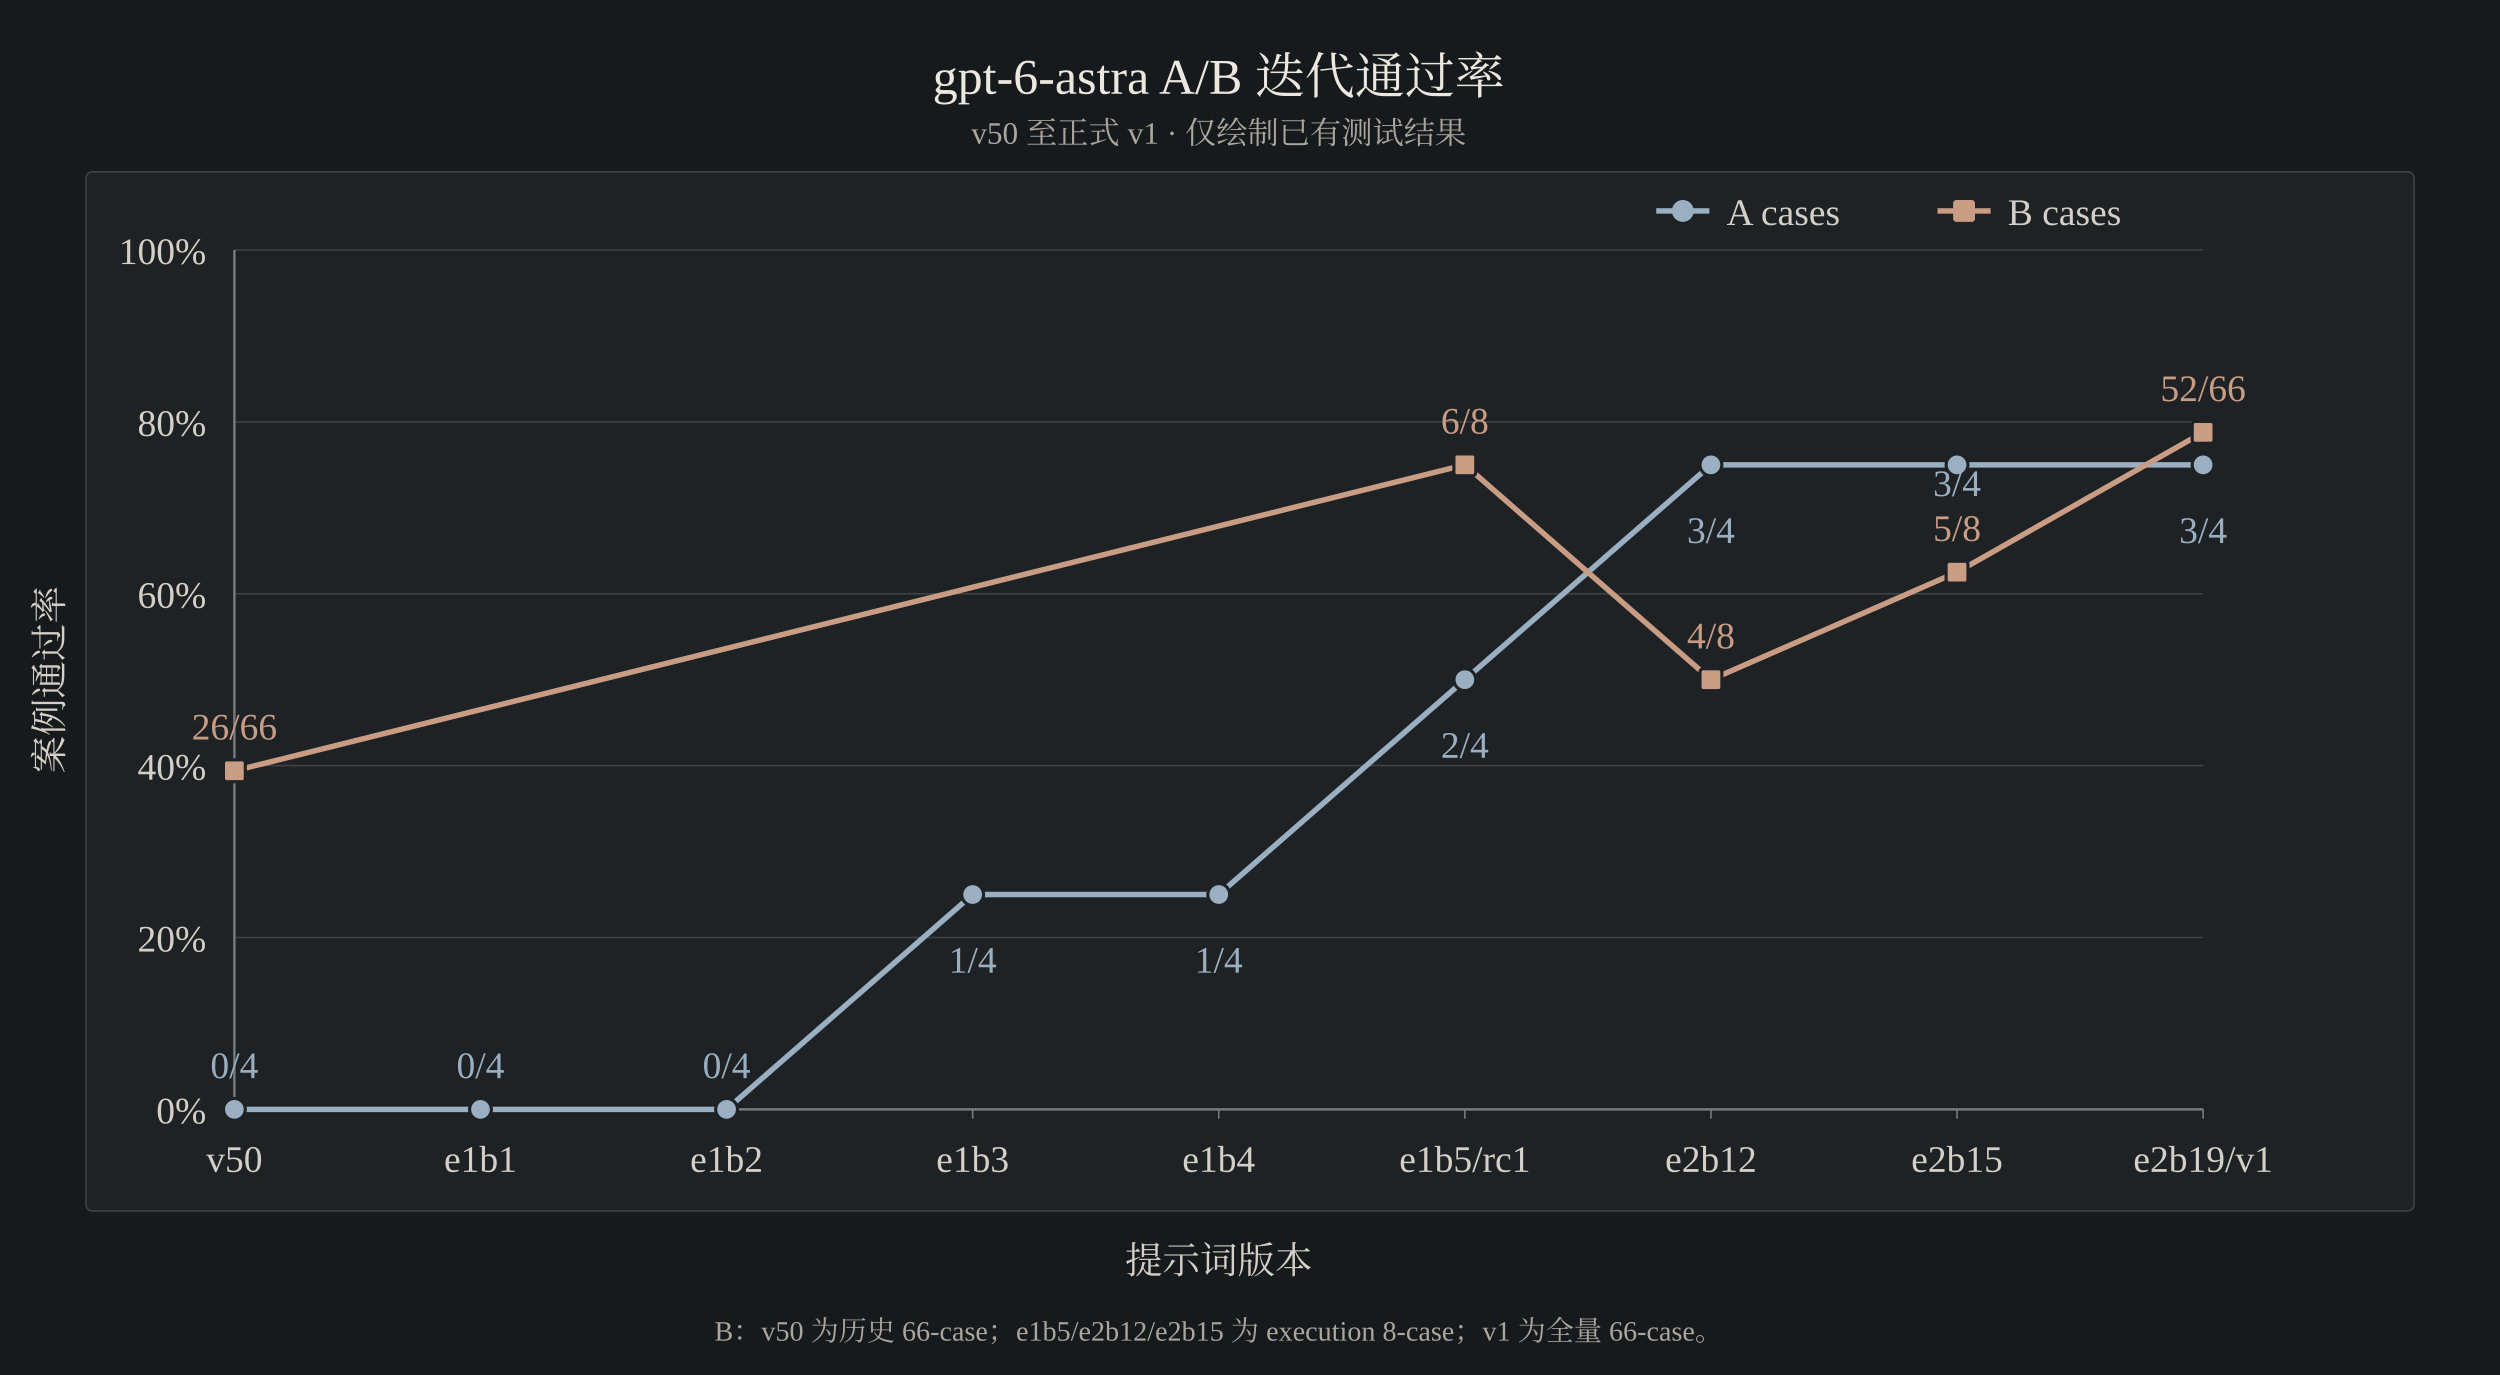
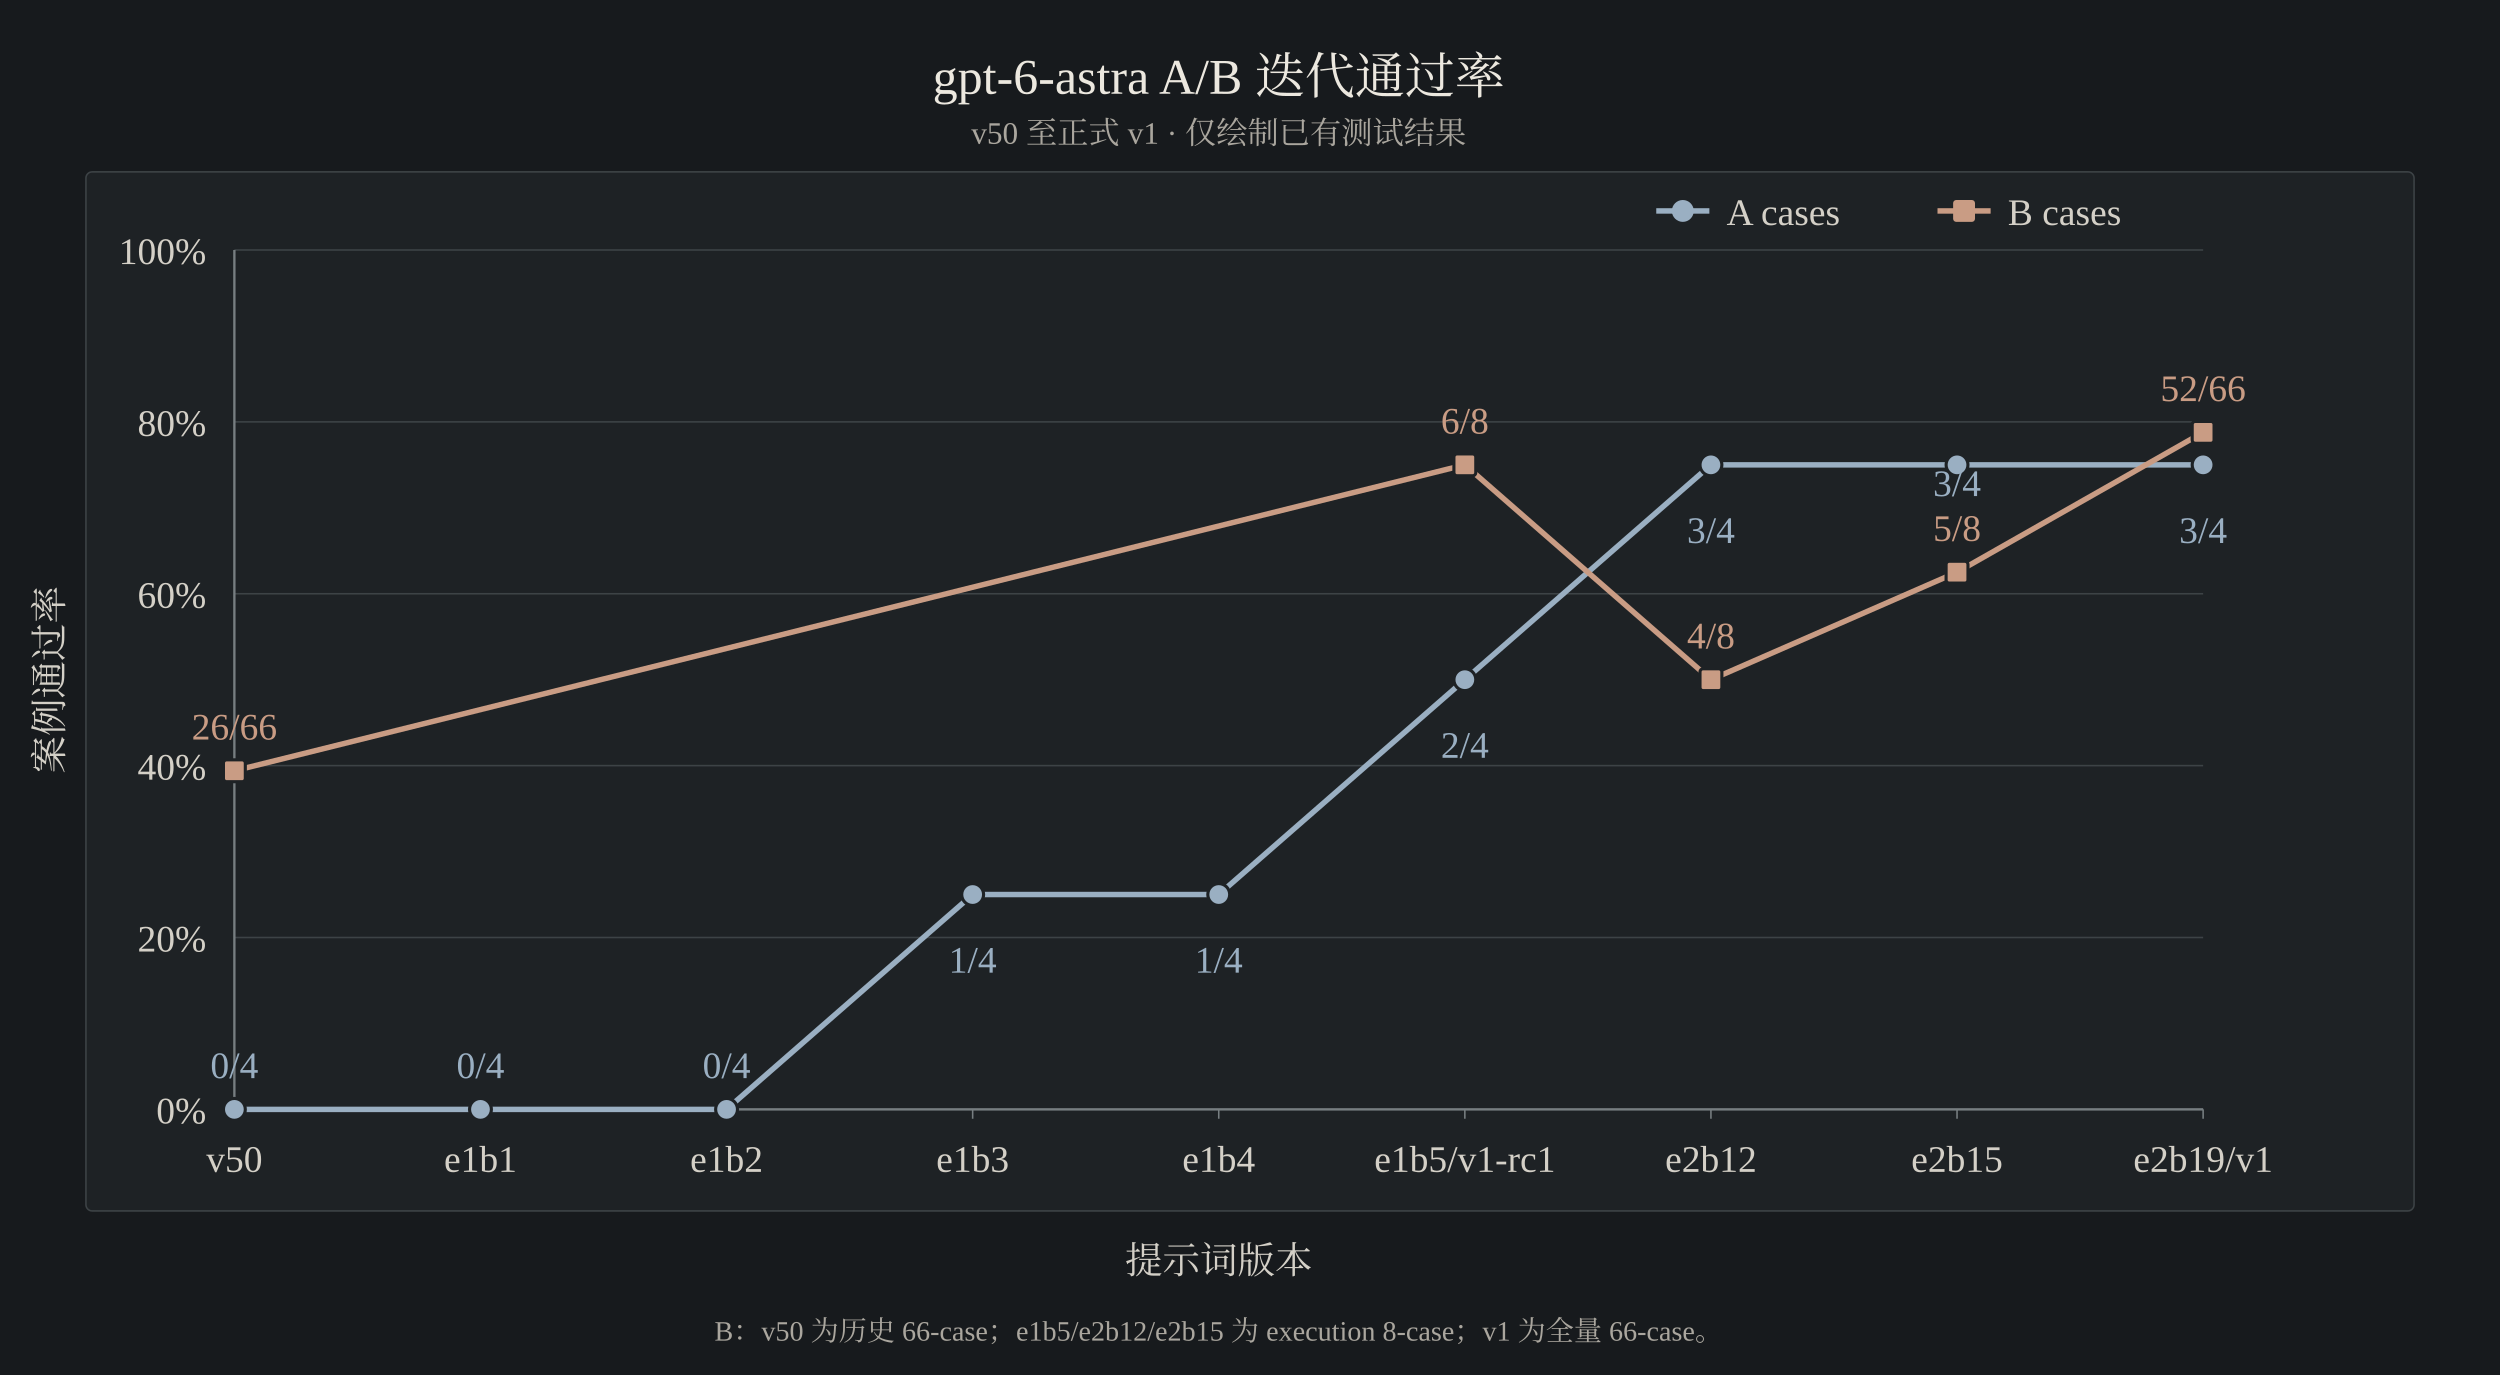
<svg xmlns="http://www.w3.org/2000/svg" width="1600" height="880" viewBox="0 0 1600 880" role="img" aria-labelledby="title desc">
  <rect width="1600" height="880" fill="#171A1D" />
  <rect x="55" y="110" width="1490" height="665" rx="4" fill="#1E2225" stroke="#3D4346" />
  <g font-family="Charter,Georgia,Times New Roman,STSong,Songti SC,Noto Serif CJK SC,serif">
    <text x="780" y="60" text-anchor="middle" font-size="32" font-weight="500" fill="#ECE8DF">gpt-6-astra A/B 迭代通过率</text>
    <text x="780" y="92" text-anchor="middle" font-size="20" fill="#AAA69E">v50 至正式 v1 · 仅绘制已有测试结果</text>
    <line x1="150" y1="710.0" x2="1410" y2="710.0" stroke="#3D4346" stroke-width="1" />
    <text x="132" y="719.0" text-anchor="end" font-size="24" fill="#D4D0C7">0%</text>
    <line x1="150" y1="600.0" x2="1410" y2="600.0" stroke="#3D4346" stroke-width="1" />
    <text x="132" y="609.0" text-anchor="end" font-size="24" fill="#D4D0C7">20%</text>
    <line x1="150" y1="490.0" x2="1410" y2="490.0" stroke="#3D4346" stroke-width="1" />
    <text x="132" y="499.0" text-anchor="end" font-size="24" fill="#D4D0C7">40%</text>
    <line x1="150" y1="380.0" x2="1410" y2="380.0" stroke="#3D4346" stroke-width="1" />
    <text x="132" y="389.0" text-anchor="end" font-size="24" fill="#D4D0C7">60%</text>
    <line x1="150" y1="270.0" x2="1410" y2="270.0" stroke="#3D4346" stroke-width="1" />
    <text x="132" y="279.0" text-anchor="end" font-size="24" fill="#D4D0C7">80%</text>
    <line x1="150" y1="160.0" x2="1410" y2="160.0" stroke="#3D4346" stroke-width="1" />
    <text x="132" y="169.0" text-anchor="end" font-size="24" fill="#D4D0C7">100%</text>
    <line x1="150" y1="160" x2="150" y2="710" stroke="#777E81" stroke-width="1.5" />
    <line x1="150" y1="710" x2="1410" y2="710" stroke="#777E81" stroke-width="1.5" />
    <line x1="150.0" y1="710" x2="150.0" y2="716" stroke="#777E81" />
    <text x="150.0" y="750" text-anchor="middle" font-size="24" fill="#D4D0C7">v50</text>
    <line x1="307.5" y1="710" x2="307.5" y2="716" stroke="#777E81" />
    <text x="307.5" y="750" text-anchor="middle" font-size="24" fill="#D4D0C7">e1b1</text>
    <line x1="465.0" y1="710" x2="465.0" y2="716" stroke="#777E81" />
    <text x="465.0" y="750" text-anchor="middle" font-size="24" fill="#D4D0C7">e1b2</text>
    <line x1="622.5" y1="710" x2="622.5" y2="716" stroke="#777E81" />
    <text x="622.5" y="750" text-anchor="middle" font-size="24" fill="#D4D0C7">e1b3</text>
    <line x1="780.0" y1="710" x2="780.0" y2="716" stroke="#777E81" />
    <text x="780.0" y="750" text-anchor="middle" font-size="24" fill="#D4D0C7">e1b4</text>
    <line x1="937.5" y1="710" x2="937.5" y2="716" stroke="#777E81" />
-     <text x="937.5" y="750" text-anchor="middle" font-size="24" fill="#D4D0C7">e1b5/rc1</text>
+     <text x="937.5" y="750" text-anchor="middle" font-size="24" fill="#D4D0C7">e1b5/v1-rc1</text>
    <line x1="1095.0" y1="710" x2="1095.0" y2="716" stroke="#777E81" />
    <text x="1095.0" y="750" text-anchor="middle" font-size="24" fill="#D4D0C7">e2b12</text>
    <line x1="1252.5" y1="710" x2="1252.5" y2="716" stroke="#777E81" />
    <text x="1252.5" y="750" text-anchor="middle" font-size="24" fill="#D4D0C7">e2b15</text>
    <line x1="1410.0" y1="710" x2="1410.0" y2="716" stroke="#777E81" />
    <text x="1410.0" y="750" text-anchor="middle" font-size="24" fill="#D4D0C7">e2b19/v1</text>
    <text x="780.0" y="815" text-anchor="middle" font-size="24" fill="#D4D0C7">提示词版本</text>
    <text x="40" y="435" transform="rotate(-90 40 435)" text-anchor="middle" font-size="24" fill="#D4D0C7">案例通过率</text>
    <polyline points="150.0,710.0 307.5,710.0 465.0,710.0 622.5,572.5 780.0,572.5 937.5,435.0 1095.0,297.5 1252.5,297.5 1410.0,297.5" fill="none" stroke="#9AAFC2" stroke-width="3.5" stroke-linecap="round" stroke-linejoin="round" />
    <circle cx="150.0" cy="710.0" r="7" fill="#9AAFC2" stroke="#1E2225" stroke-width="2" />
    <text x="150.0" y="690.0" text-anchor="middle" font-size="24" font-weight="500" fill="#9AAFC2">0/4</text>
    <circle cx="307.5" cy="710.0" r="7" fill="#9AAFC2" stroke="#1E2225" stroke-width="2" />
    <text x="307.5" y="690.0" text-anchor="middle" font-size="24" font-weight="500" fill="#9AAFC2">0/4</text>
    <circle cx="465.0" cy="710.0" r="7" fill="#9AAFC2" stroke="#1E2225" stroke-width="2" />
    <text x="465.0" y="690.0" text-anchor="middle" font-size="24" font-weight="500" fill="#9AAFC2">0/4</text>
    <circle cx="622.5" cy="572.5" r="7" fill="#9AAFC2" stroke="#1E2225" stroke-width="2" />
    <text x="622.5" y="622.5" text-anchor="middle" font-size="24" font-weight="500" fill="#9AAFC2">1/4</text>
    <circle cx="780.0" cy="572.5" r="7" fill="#9AAFC2" stroke="#1E2225" stroke-width="2" />
    <text x="780.0" y="622.5" text-anchor="middle" font-size="24" font-weight="500" fill="#9AAFC2">1/4</text>
    <circle cx="937.5" cy="435.0" r="7" fill="#9AAFC2" stroke="#1E2225" stroke-width="2" />
    <text x="937.5" y="485.0" text-anchor="middle" font-size="24" font-weight="500" fill="#9AAFC2">2/4</text>
    <circle cx="1095.0" cy="297.5" r="7" fill="#9AAFC2" stroke="#1E2225" stroke-width="2" />
    <text x="1095.0" y="347.5" text-anchor="middle" font-size="24" font-weight="500" fill="#9AAFC2">3/4</text>
    <circle cx="1252.5" cy="297.5" r="7" fill="#9AAFC2" stroke="#1E2225" stroke-width="2" />
    <text x="1252.5" y="317.5" text-anchor="middle" font-size="24" font-weight="500" fill="#9AAFC2">3/4</text>
    <circle cx="1410.0" cy="297.5" r="7" fill="#9AAFC2" stroke="#1E2225" stroke-width="2" />
    <text x="1410.0" y="347.5" text-anchor="middle" font-size="24" font-weight="500" fill="#9AAFC2">3/4</text>
    <polyline points="150.0,493.3 937.5,297.5 1095.0,435.0 1252.5,366.2 1410.0,276.7" fill="none" stroke="#C99C84" stroke-width="3.5" stroke-linecap="round" stroke-linejoin="round" />
    <rect x="143.0" y="486.3" width="14" height="14" rx="2" fill="#C99C84" stroke="#1E2225" stroke-width="2" />
    <text x="150.0" y="473.3" text-anchor="middle" font-size="24" font-weight="500" fill="#C99C84">26/66</text>
    <rect x="930.5" y="290.5" width="14" height="14" rx="2" fill="#C99C84" stroke="#1E2225" stroke-width="2" />
    <text x="937.5" y="277.5" text-anchor="middle" font-size="24" font-weight="500" fill="#C99C84">6/8</text>
    <rect x="1088.0" y="428.0" width="14" height="14" rx="2" fill="#C99C84" stroke="#1E2225" stroke-width="2" />
    <text x="1095.0" y="415.0" text-anchor="middle" font-size="24" font-weight="500" fill="#C99C84">4/8</text>
    <rect x="1245.5" y="359.2" width="14" height="14" rx="2" fill="#C99C84" stroke="#1E2225" stroke-width="2" />
    <text x="1252.5" y="346.2" text-anchor="middle" font-size="24" font-weight="500" fill="#C99C84">5/8</text>
    <rect x="1403.0" y="269.7" width="14" height="14" rx="2" fill="#C99C84" stroke="#1E2225" stroke-width="2" />
    <text x="1410.0" y="256.7" text-anchor="middle" font-size="24" font-weight="500" fill="#C99C84">52/66</text>
    <line x1="1060" y1="135" x2="1094" y2="135" stroke="#9AAFC2" stroke-width="3.5" />
    <circle cx="1077" cy="135" r="7" fill="#9AAFC2" />
    <text x="1105" y="144" font-size="24" fill="#D4D0C7">A cases</text>
    <line x1="1240" y1="135" x2="1274" y2="135" stroke="#C99C84" stroke-width="3.5" />
    <rect x="1250" y="128" width="14" height="14" rx="2" fill="#C99C84" />
    <text x="1285" y="144" font-size="24" fill="#D4D0C7">B cases</text>
    <text x="780" y="858" text-anchor="middle" font-size="18" fill="#AAA69E">B：v50 为历史 66-case；e1b5/e2b12/e2b15 为 execution 8-case；v1 为全量 66-case。</text>
  </g>
</svg>
